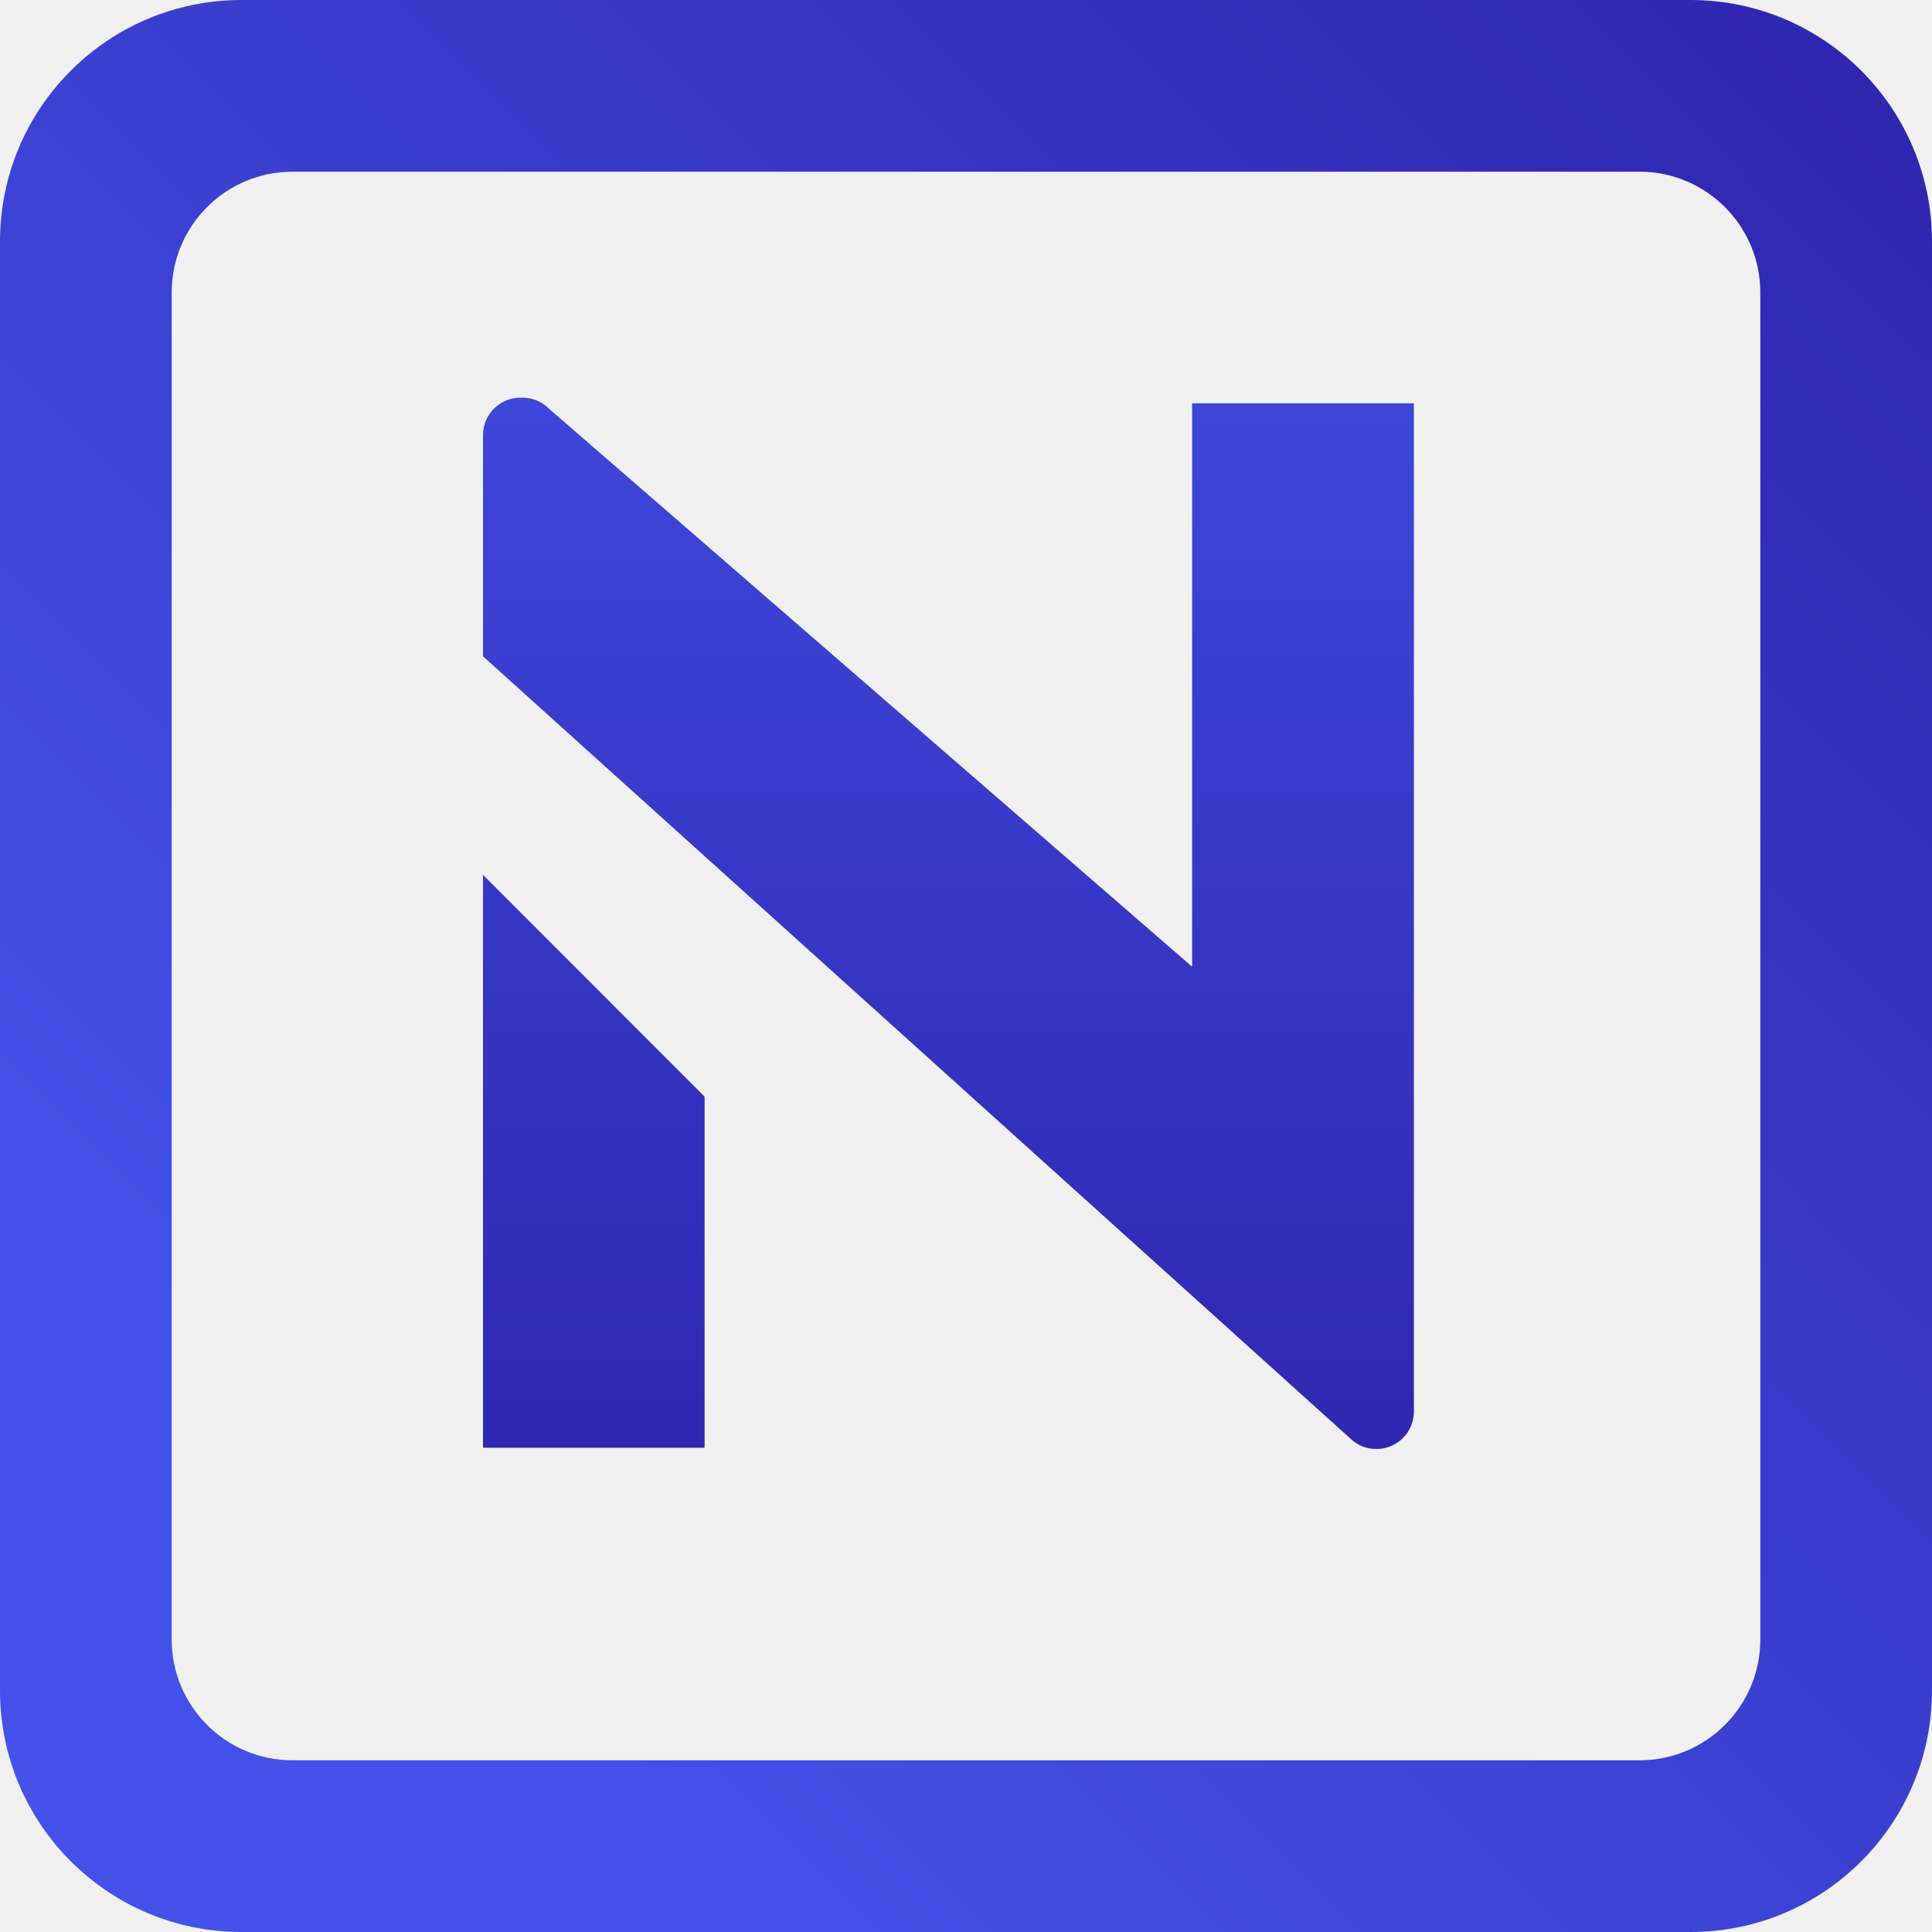
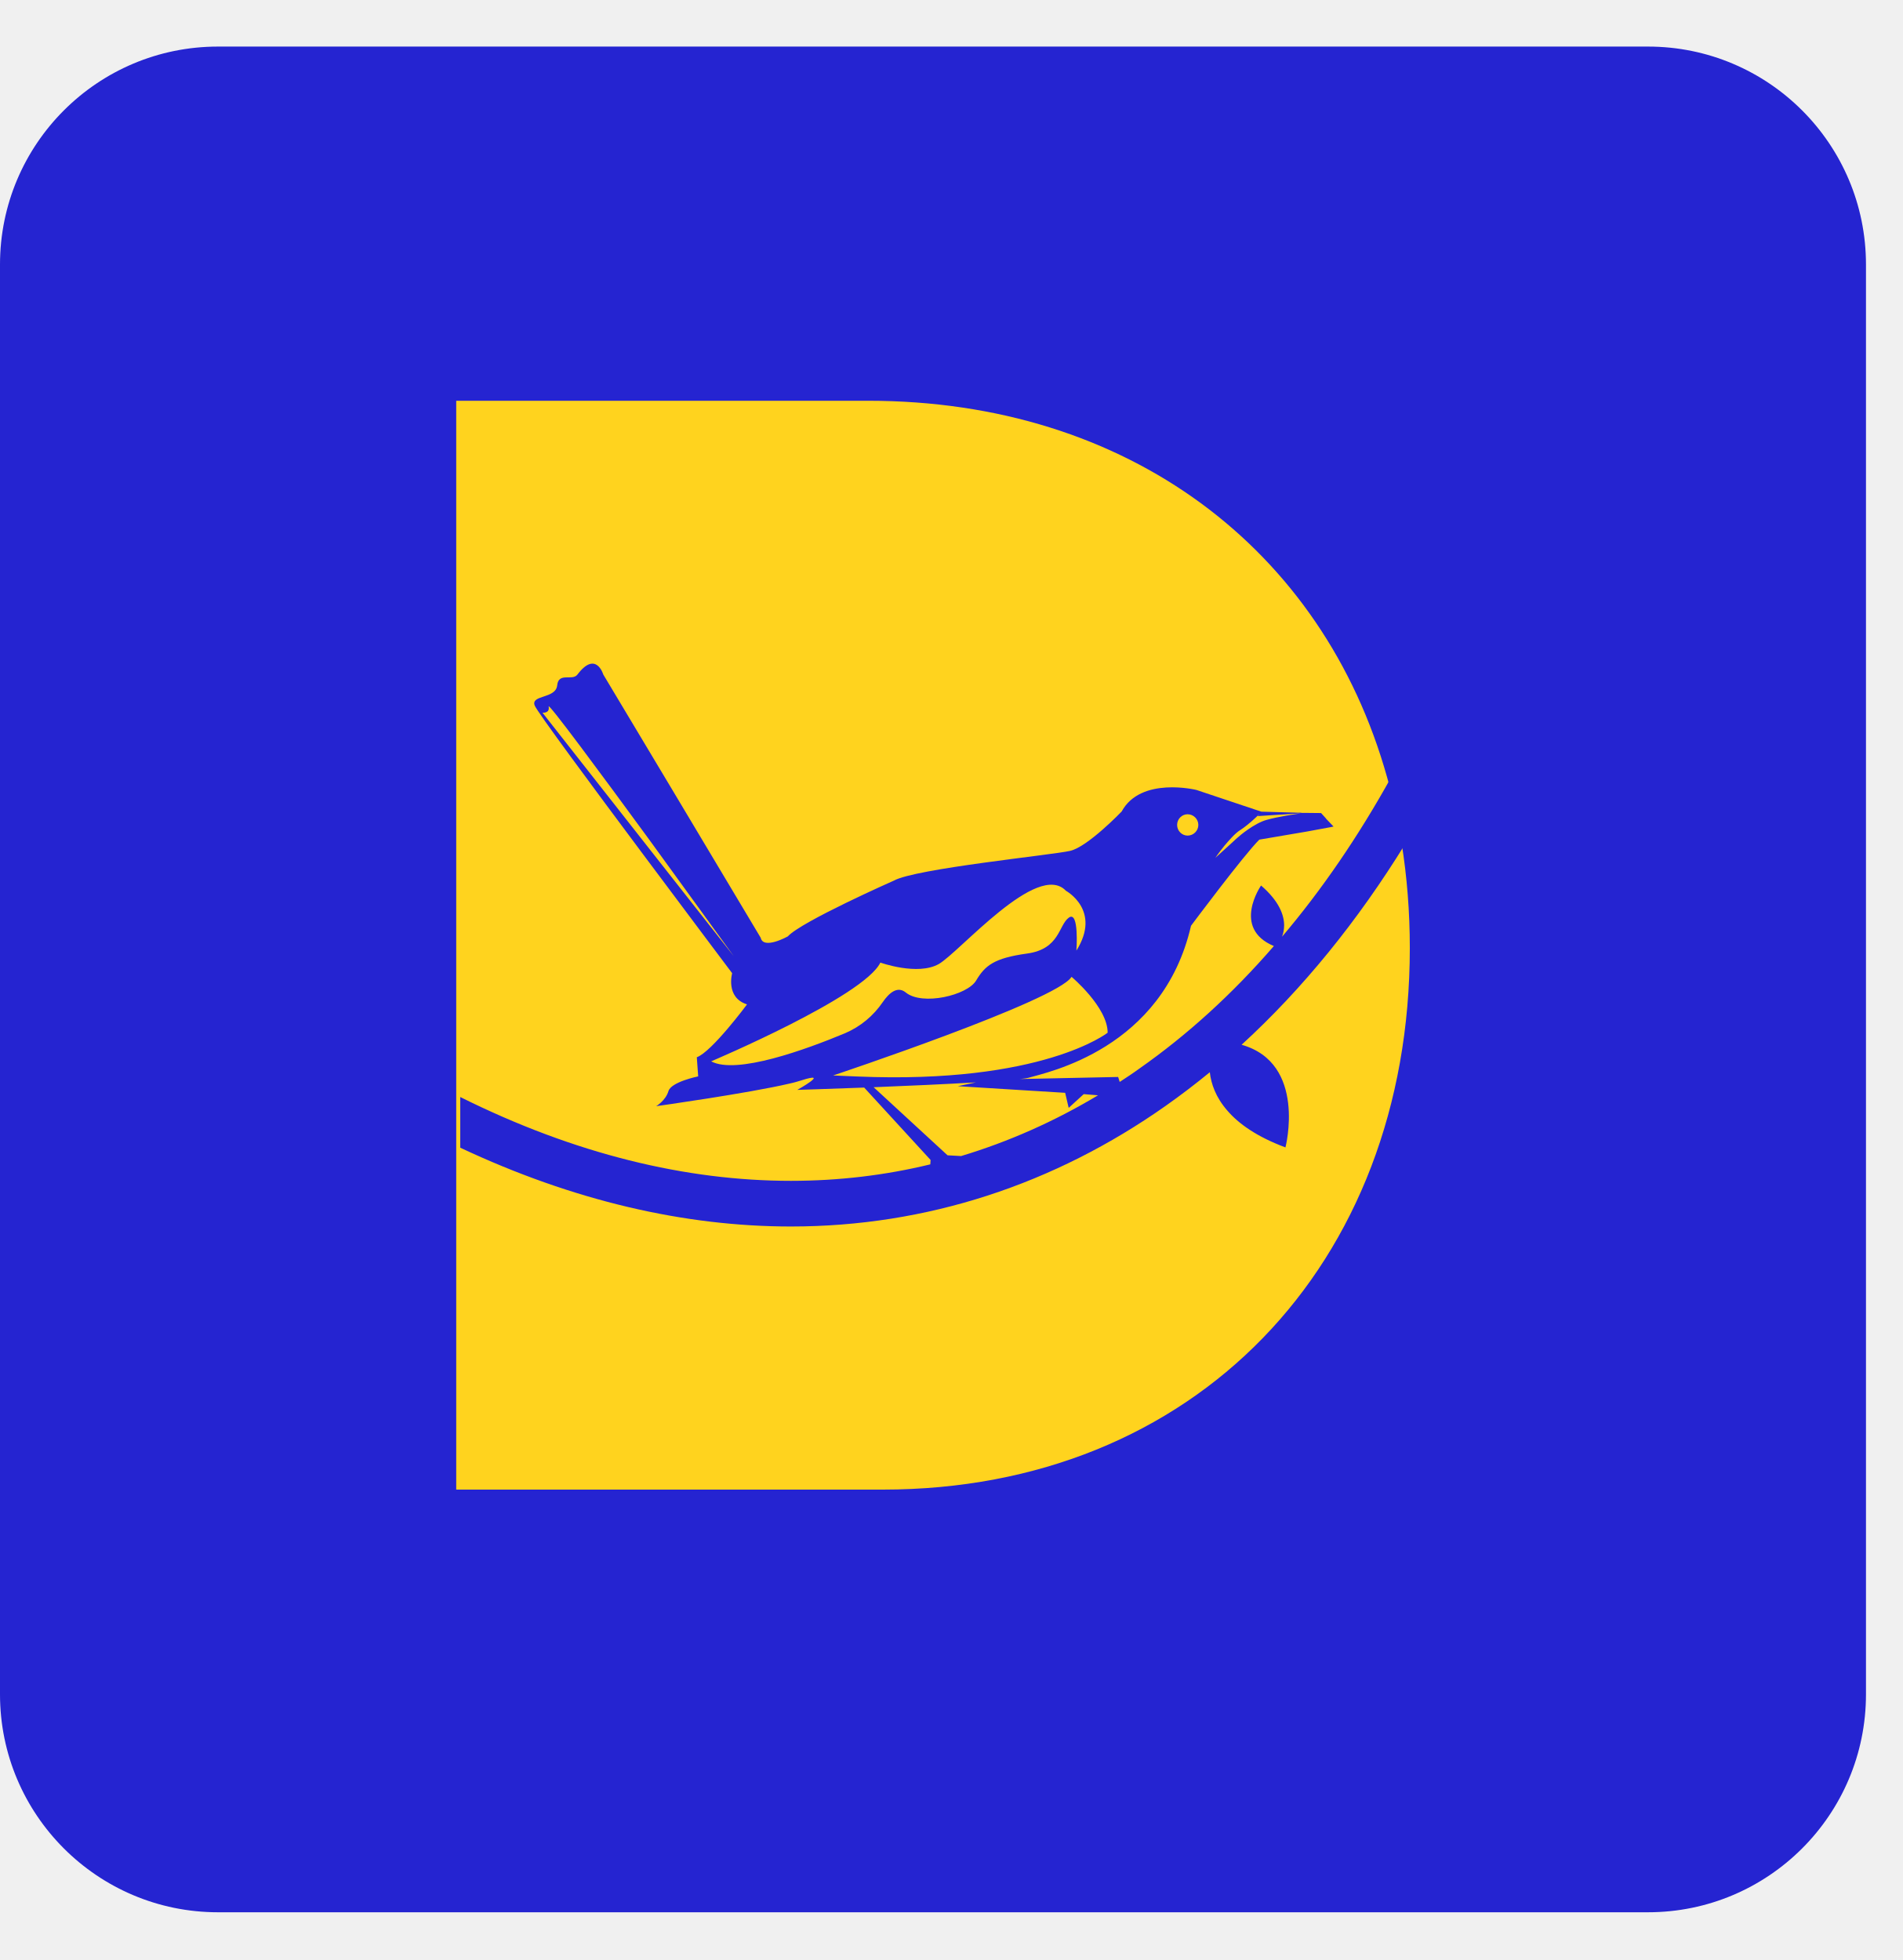
- <svg xmlns="http://www.w3.org/2000/svg" width="24" height="24" viewBox="0 0 24 24" fill="none">
-   <path d="M6 10.868L8.753 13.623V17.984H6V10.868ZM17.564 5.01V17.535C17.564 17.792 17.355 18 17.098 18C16.974 18 16.856 17.953 16.768 17.864L6 8.153V5.405C6 5.148 6.208 4.94 6.465 4.94H6.49C6.613 4.94 6.733 4.989 6.819 5.076L14.809 12.009V5.01H17.564Z" fill="url(#paint0_linear_231_10218)" />
-   <path fill-rule="evenodd" clip-rule="evenodd" d="M3 0C1.343 0 0 1.343 0 3V21C0 22.657 1.343 24 3 24H21C22.657 24 24 22.657 24 21V3C24 1.343 22.657 0 21 0H3ZM3.633 2.133C2.805 2.133 2.133 2.805 2.133 3.633V20.367C2.133 21.195 2.805 21.867 3.633 21.867H20.367C21.195 21.867 21.867 21.195 21.867 20.367V3.633C21.867 2.805 21.195 2.133 20.367 2.133H3.633Z" fill="url(#paint1_linear_231_10218)" />
+ <svg xmlns="http://www.w3.org/2000/svg" width="33" height="34" viewBox="0 0 33 34" fill="none">
+   <g clip-path="url(#clip0_13119_12545)">
+     <path d="M30.963 33.173H1.403C0.629 33.173 0 32.545 0 31.77V2.211C0 1.437 0.628 0.808 1.403 0.808H30.963C31.737 0.808 32.365 1.436 32.365 2.211V31.771C32.365 32.545 31.738 33.173 30.963 33.173Z" fill="#2524D1" />
+     <path d="M24.453 16.447C24.453 21.96 20.701 25.84 15.314 25.84H7.913V6.952H15.059C19.558 6.952 22.947 9.513 24.059 13.484C24.163 13.854 24.247 14.234 24.311 14.627C24.404 15.21 24.453 15.817 24.453 16.447Z" fill="#FFD31E" />
+     <path d="M21.534 18.123C21.537 18.123 21.537 18.123 21.539 18.12C22.592 17.155 23.547 15.983 24.382 14.626C24.318 14.233 24.235 13.854 24.129 13.484C23.559 14.512 22.926 15.437 22.237 16.249C22.257 16.194 22.273 16.128 22.273 16.054C22.273 15.869 22.183 15.629 21.873 15.361C21.873 15.361 21.357 16.102 22.095 16.411C21.374 17.244 20.594 17.953 19.763 18.536C19.652 18.617 19.538 18.692 19.421 18.768L19.394 18.682L17.688 18.718L17.718 18.715C17.772 18.71 17.812 18.702 17.832 18.698C18.161 18.601 20.164 18.204 20.658 16.059C20.658 16.059 21.58 14.823 21.843 14.565L22.666 14.425L23.066 14.351L23.13 14.338L23 14.202V14.199L22.914 14.104L22.613 14.101H22.579L22.557 14.098H22.523L21.881 14.08H21.878L20.751 13.703C20.751 13.703 19.787 13.465 19.455 14.077C19.455 14.077 18.868 14.69 18.561 14.76C18.257 14.831 15.877 15.067 15.502 15.277C15.502 15.277 13.9 15.985 13.664 16.244C13.664 16.244 13.241 16.48 13.194 16.267L11.685 13.741L10.464 11.701C10.464 11.701 10.338 11.276 10.016 11.701C9.927 11.82 9.687 11.652 9.664 11.891C9.638 12.124 9.203 12.051 9.274 12.238C9.309 12.337 10.272 13.638 11.168 14.838C11.96 15.899 12.699 16.882 12.699 16.882C12.699 16.882 12.58 17.305 12.957 17.423C12.957 17.423 12.347 18.246 12.086 18.34L12.11 18.672C12.11 18.672 11.641 18.766 11.594 18.928C11.545 19.093 11.381 19.189 11.381 19.189C11.381 19.189 12.983 18.964 13.693 18.797C13.777 18.779 13.845 18.758 13.9 18.741C14.419 18.576 13.829 18.906 13.829 18.906C13.829 18.906 14.333 18.891 14.989 18.866L16.141 20.122L16.136 20.198C15.354 20.388 14.546 20.484 13.718 20.484C11.9 20.484 9.971 20.02 7.983 19.03V19.909C9.943 20.831 11.875 21.276 13.718 21.276C16.075 21.276 18.286 20.545 20.22 19.182C20.478 19 20.734 18.805 20.984 18.6C21.006 18.801 21.088 19.036 21.286 19.263C21.483 19.494 21.8 19.719 22.296 19.904C22.296 19.905 22.673 18.444 21.534 18.123ZM21.235 14.674C21.276 14.626 21.319 14.575 21.362 14.53C21.417 14.471 21.471 14.423 21.521 14.393C21.656 14.304 21.79 14.175 21.848 14.117L21.813 14.157L22.01 14.144L22.567 14.109C22.466 14.122 22.154 14.169 21.967 14.223C21.751 14.284 21.496 14.501 21.466 14.53C21.463 14.533 21.461 14.533 21.461 14.533L21.324 14.659L21.081 14.88C21.08 14.879 21.147 14.783 21.235 14.674ZM20.599 14.125C20.701 14.125 20.785 14.209 20.785 14.31C20.785 14.411 20.701 14.495 20.599 14.495C20.498 14.495 20.417 14.411 20.417 14.31C20.417 14.208 20.498 14.125 20.599 14.125ZM11.227 14.679L9.409 12.363C9.409 12.363 9.541 12.378 9.516 12.256C9.498 12.17 10.409 13.401 11.27 14.578L12.728 16.588L11.227 14.679ZM12.335 18.411C12.335 18.411 14.981 17.292 15.27 16.698C15.27 16.698 15.917 16.93 16.283 16.723C16.645 16.515 17.994 14.93 18.488 15.452C18.488 15.452 19.111 15.789 18.67 16.49C18.67 16.49 18.721 15.789 18.539 15.918C18.359 16.048 18.384 16.463 17.815 16.541C17.243 16.62 17.086 16.748 16.931 17.009C16.777 17.267 15.997 17.45 15.711 17.217C15.564 17.097 15.419 17.227 15.311 17.384C15.149 17.622 14.924 17.809 14.658 17.923C13.979 18.206 12.774 18.646 12.335 18.411ZM14.873 18.674L14.45 18.656C14.45 18.656 18.333 17.36 18.586 16.945C18.586 16.945 19.212 17.471 19.212 17.914C19.212 17.915 18.08 18.809 14.873 18.674ZM16.67 20.054L16.435 20.041L15.153 18.86C15.733 18.837 16.399 18.807 16.928 18.776L16.612 18.842L18.475 18.957L18.536 19.218L18.797 18.98L19.045 19C18.288 19.454 17.493 19.806 16.67 20.054Z" fill="#2524D1" />
+   </g>
  <defs>
-     <linearGradient id="paint0_linear_231_10218" x1="11.781" y1="0.543" x2="11.781" y2="21.661" gradientUnits="userSpaceOnUse">
-       <stop stop-color="#4351E8" />
-       <stop offset="1" stop-color="#2A1EA5" />
-     </linearGradient>
-     <linearGradient id="paint1_linear_231_10218" x1="4.823" y1="19.143" x2="26.703" y2="-2.633" gradientUnits="userSpaceOnUse">
-       <stop stop-color="#4351E8" />
-       <stop offset="1" stop-color="#2A1EA5" />
-     </linearGradient>
+     <clipPath id="clip0_13119_12545">
+       <rect y="0.808" width="32.365" height="32.364" rx="3.781" fill="white" />
+     </clipPath>
  </defs>
</svg>
